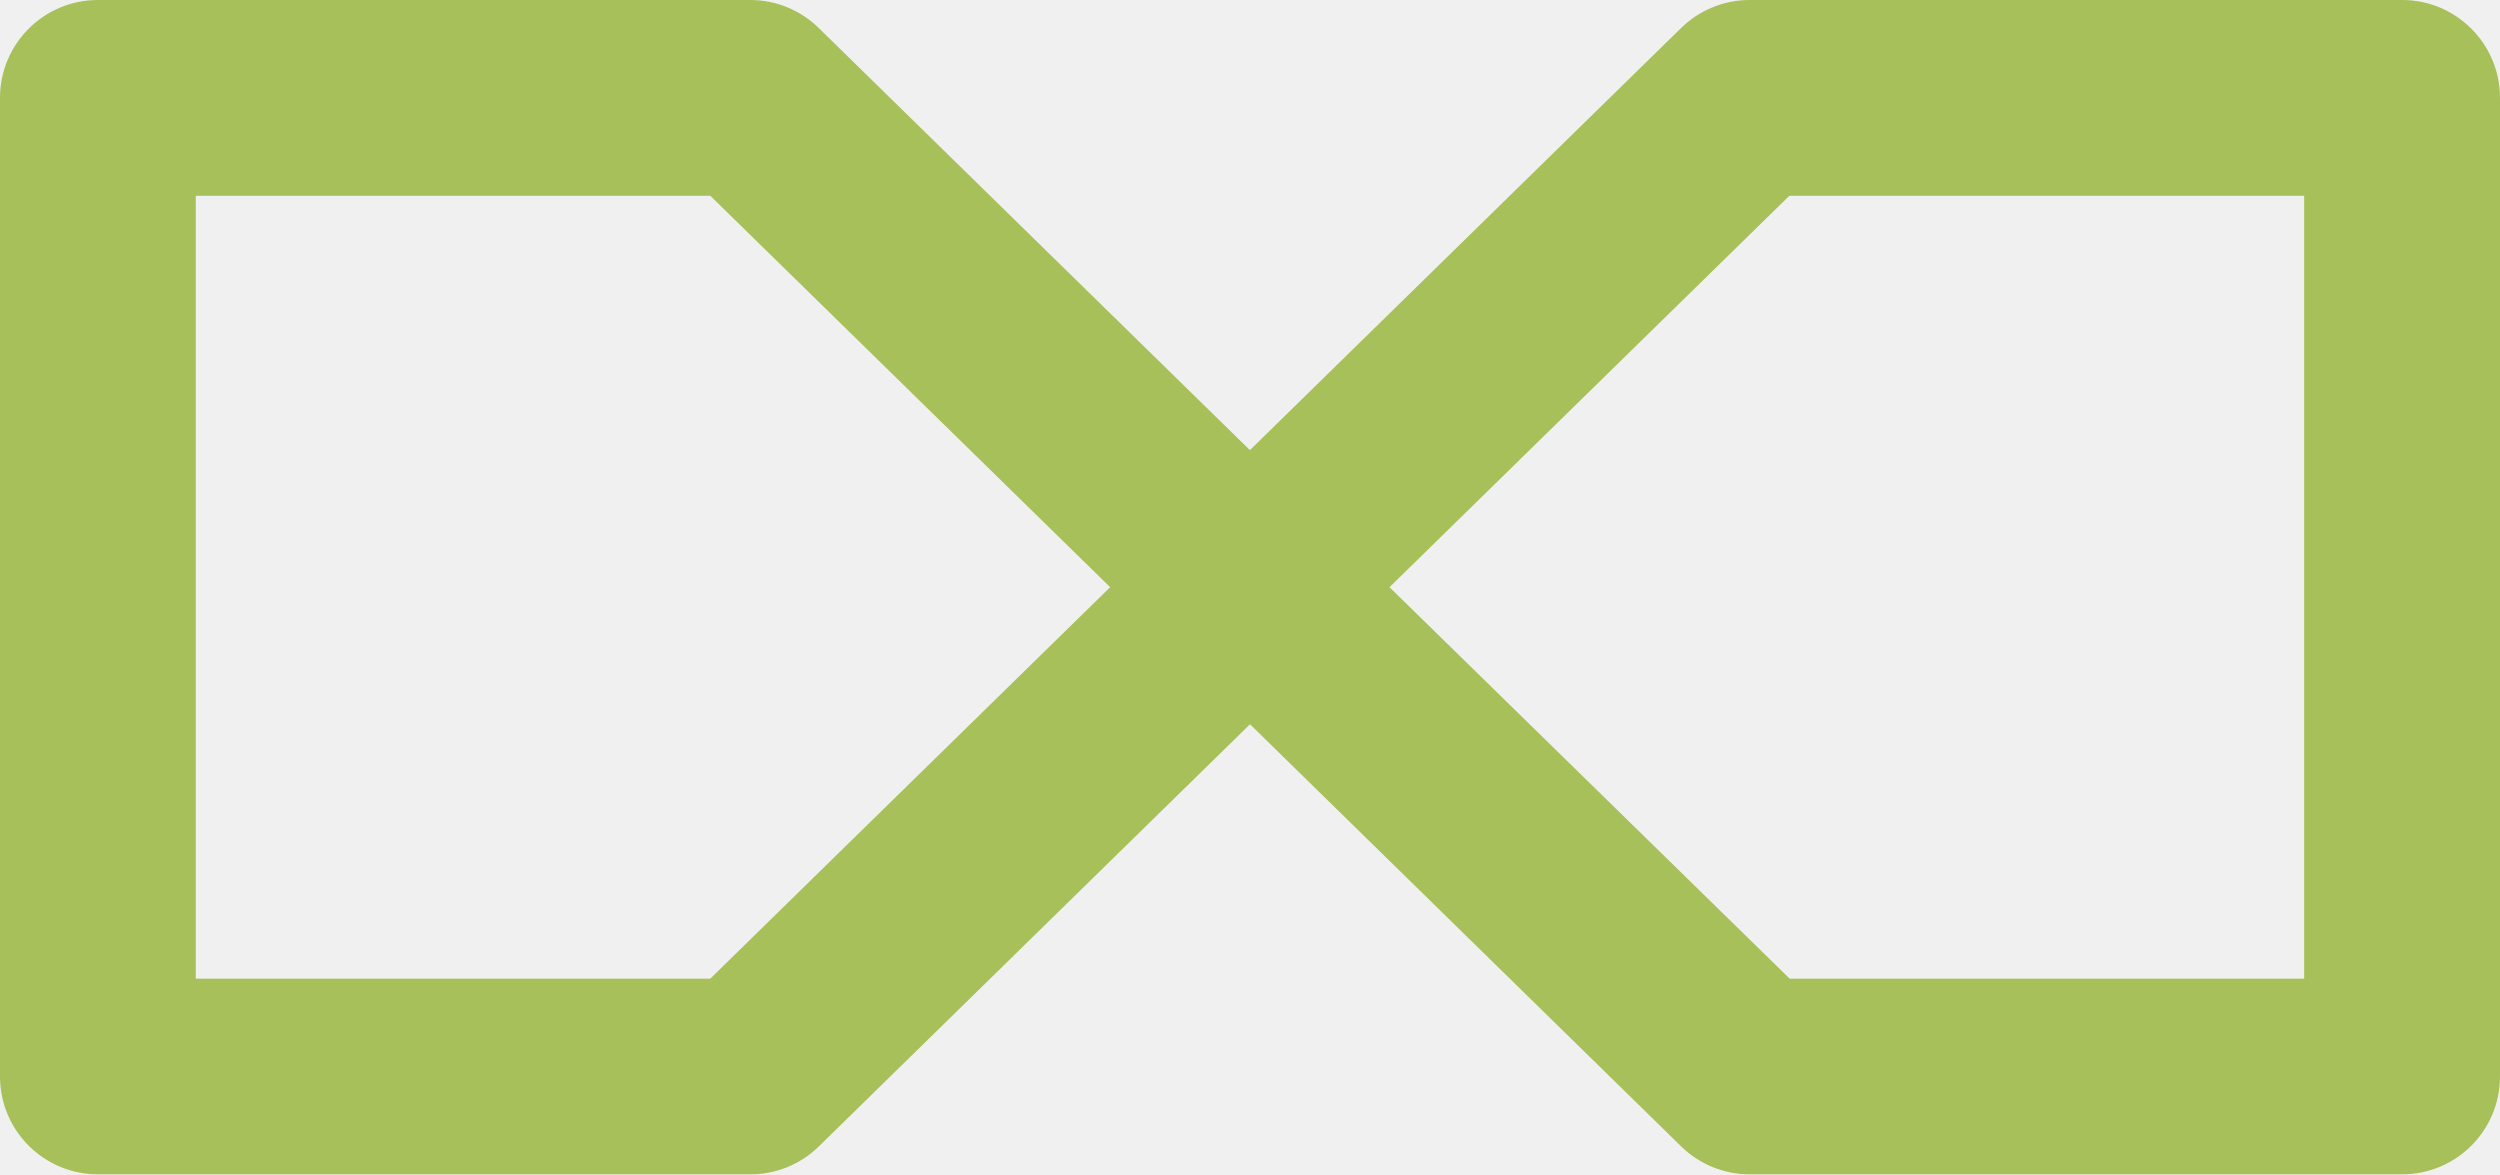
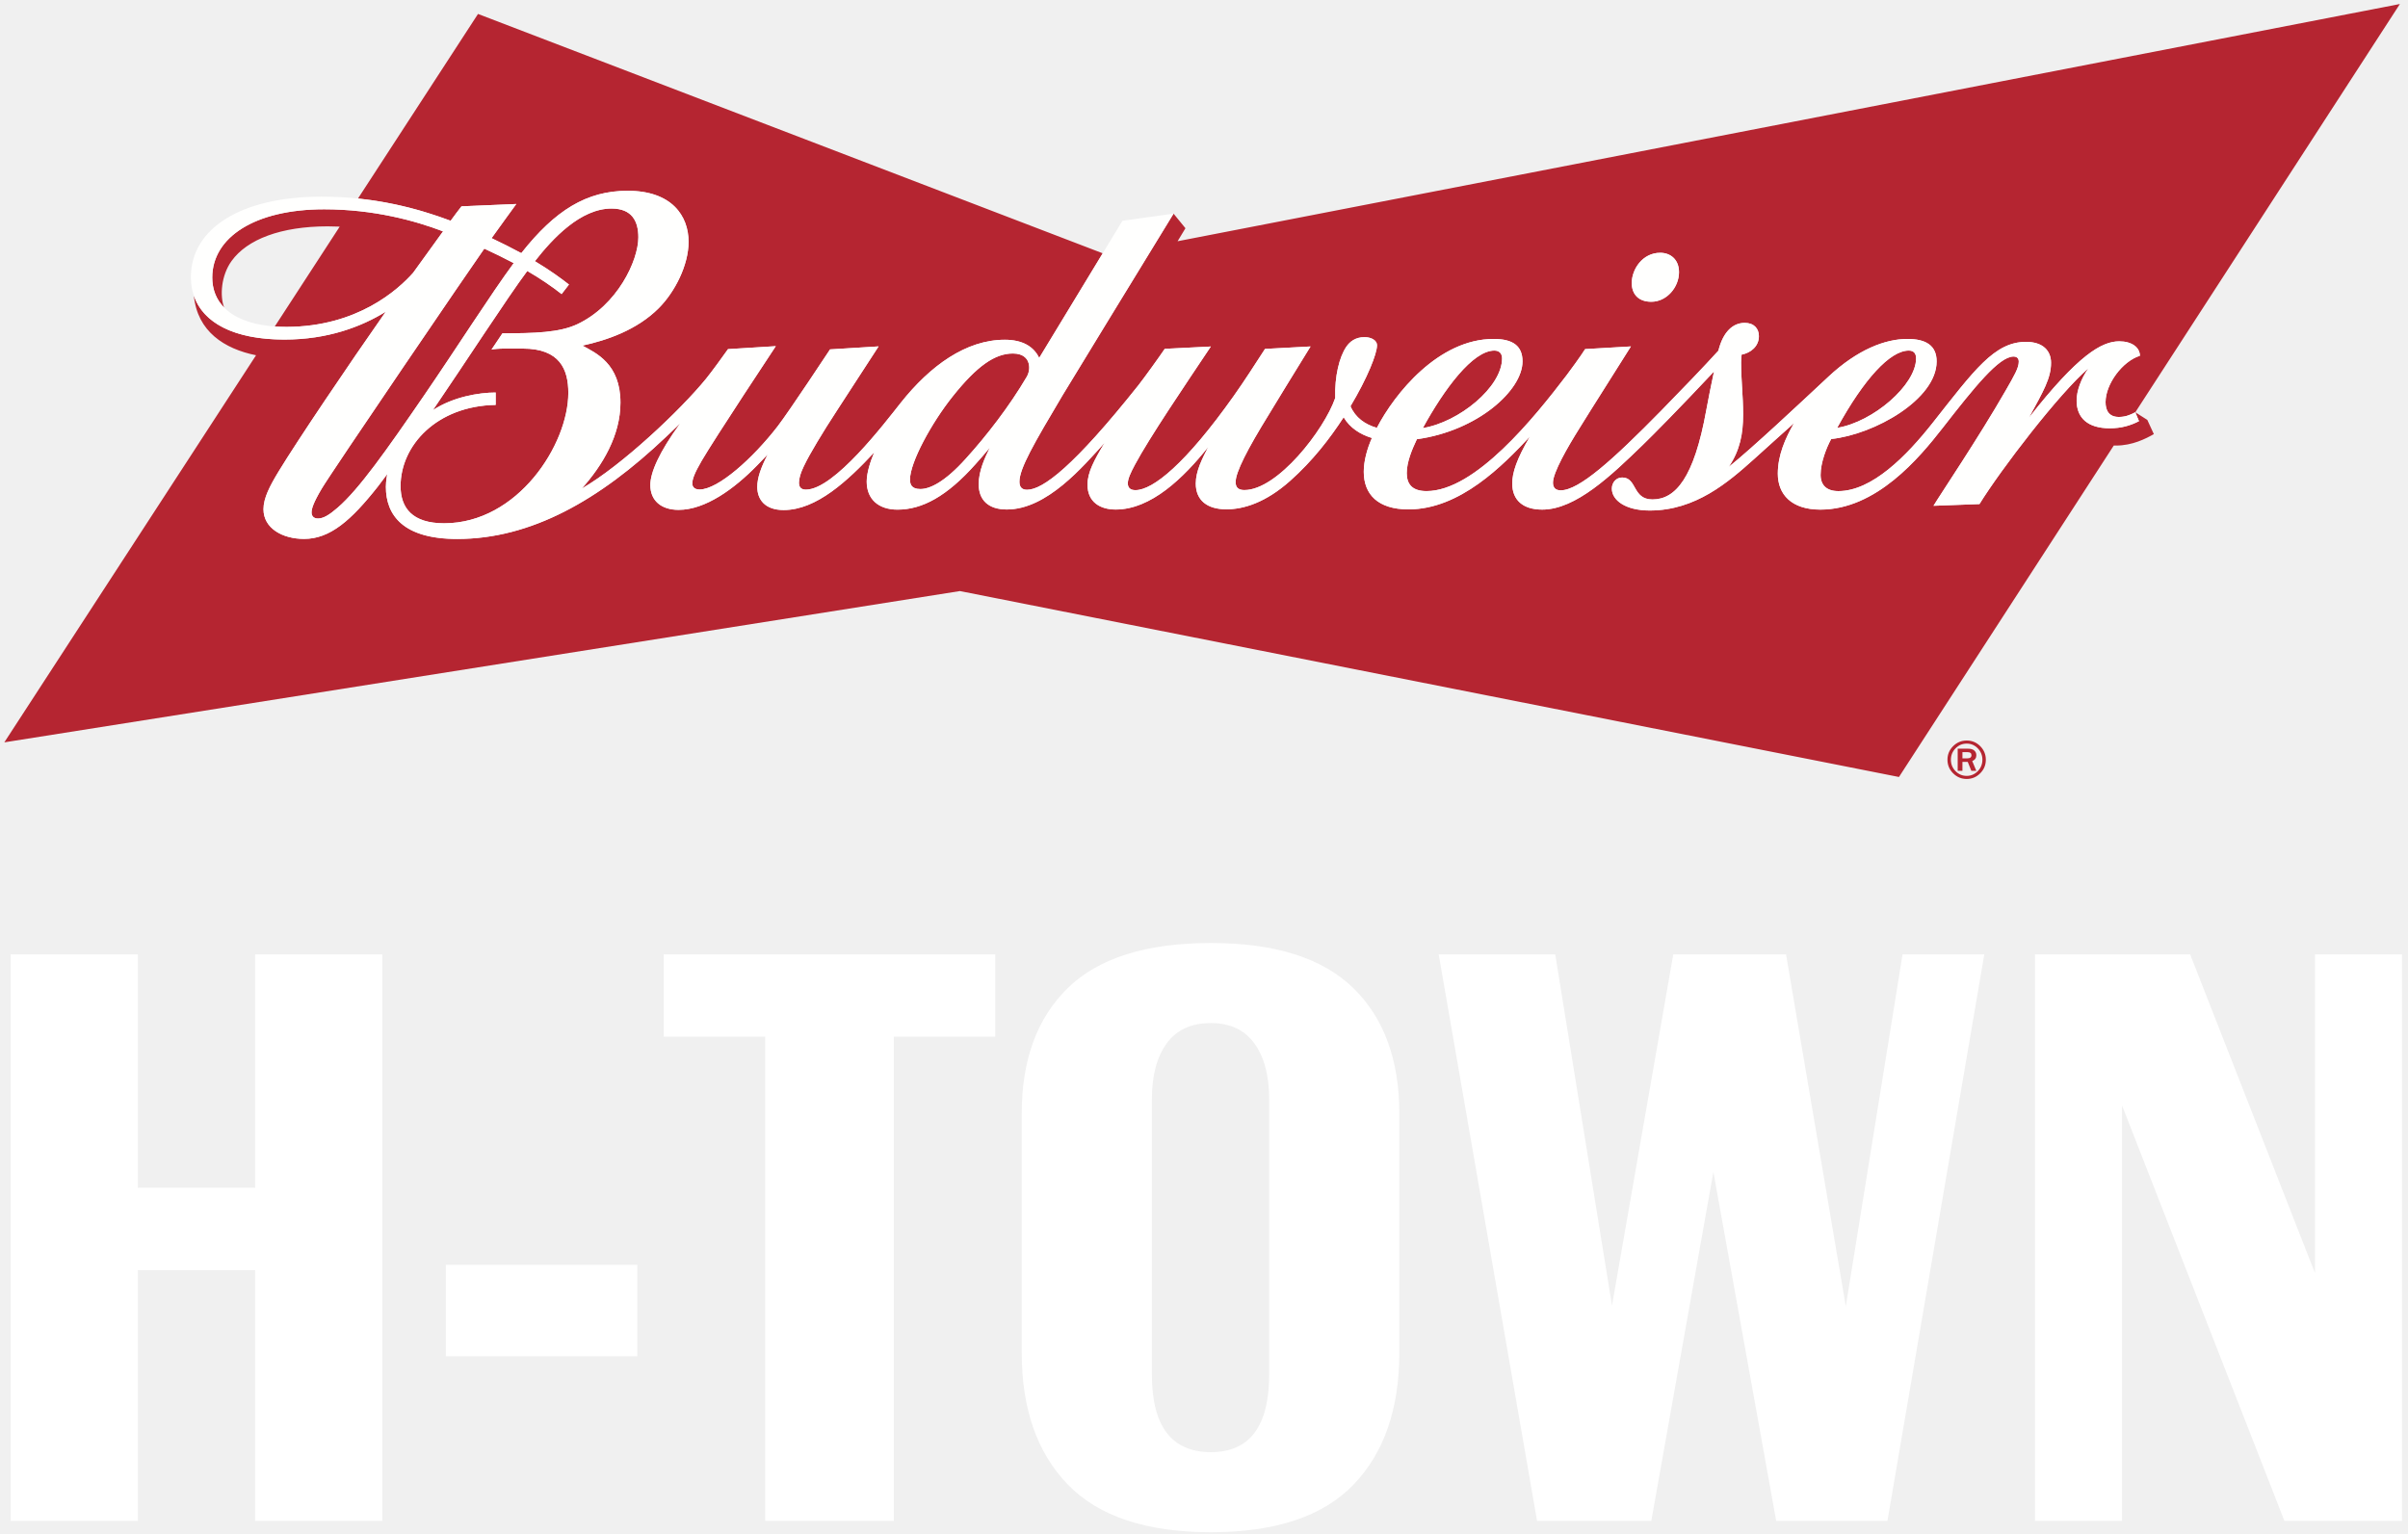
- <svg xmlns="http://www.w3.org/2000/svg" viewBox="0 0 500.18 234.95">
-   <defs>
-     <style>.cls-1{fill:#a7c059;}</style>
-   </defs>
-   <g id="Layer_2" data-name="Layer 2">
-     <g id="Layer_1-2" data-name="Layer 1">
-       <path class="cls-1" d="M480.59,234.95H350.07a19.57,19.57,0,0,1-13.7-5.57l-100-97.91a19.55,19.55,0,0,1,0-28l100-97.9A19.62,19.62,0,0,1,350.07,0H480.59a19.59,19.59,0,0,1,19.59,19.58V215.38A19.57,19.57,0,0,1,480.59,234.95ZM358.06,195.8H461V39.17h-103l-80,78.31Z" />
-       <path class="cls-1" d="M150.11,234.95H19.58A19.58,19.58,0,0,1,0,215.38V19.58A19.59,19.59,0,0,1,19.58,0H150.11a19.54,19.54,0,0,1,13.68,5.59l100,97.9a19.55,19.55,0,0,1,0,28l-100,97.91A19.48,19.48,0,0,1,150.11,234.95ZM39.17,195.8H142.11l80-78.32-80-78.31H39.17Z" />
+ <svg xmlns="http://www.w3.org/2000/svg" width="157px" height="100px" viewBox="0 0 157 100" version="1.1">
+   <defs />
+   <g id="01-landing-page" stroke="none" stroke-width="1" fill="none" fill-rule="evenodd">
+     <g id="BUD_BIH-web_landing-page-design_" transform="translate(-40, -10)">
+       <g id="nav">
+         <g id="content" transform="translate(40, 10)">
+           <g id="BW-HTown-Lockup-2Color-(1)">
+             <g transform="translate(0.273281, 0.136426)">
+               <path d="M127.676,48.916 L128.016,48.916 C128.181,48.916 128.264,48.982 128.264,49.113 C128.264,49.251 128.173,49.32 127.994,49.32 L127.676,49.32 L127.676,48.916 Z M128.315,49.498 C128.493,49.423 128.583,49.297 128.583,49.117 C128.583,48.991 128.538,48.889 128.448,48.809 C128.358,48.729 128.221,48.689 128.038,48.689 L127.367,48.689 L127.367,50.132 L127.676,50.132 L127.676,49.549 L128.022,49.549 L128.256,50.132 L128.581,50.132 L128.315,49.498 Z M128.676,50.155 C128.474,50.36 128.233,50.463 127.953,50.463 C127.671,50.463 127.429,50.36 127.227,50.155 C127.025,49.949 126.924,49.701 126.924,49.409 C126.924,49.12 127.025,48.873 127.226,48.667 C127.427,48.461 127.671,48.358 127.957,48.358 C128.236,48.358 128.477,48.461 128.677,48.668 C128.878,48.874 128.978,49.122 128.978,49.409 C128.978,49.701 128.877,49.949 128.676,50.155 L128.676,50.155 Z M128.837,48.525 C128.593,48.28 128.3,48.157 127.958,48.157 C127.61,48.157 127.313,48.28 127.068,48.525 C126.823,48.771 126.7,49.065 126.7,49.409 C126.7,49.754 126.823,50.049 127.069,50.295 C127.315,50.541 127.61,50.664 127.955,50.664 C128.297,50.664 128.59,50.541 128.835,50.295 C129.08,50.049 129.202,49.754 129.202,49.411 C129.202,49.066 129.081,48.771 128.837,48.525 L128.837,48.525 Z M14.339,19.917 L14.339,19.917 C14.059,19.176 14.131,17.849 14.826,16.883 C15.838,15.474 18.045,14.625 21.091,14.625 C21.355,14.625 21.616,14.632 21.875,14.643 L17.641,21.156 C17.891,21.174 18.15,21.183 18.421,21.182 C23.037,21.168 25.689,18.751 26.664,17.651 C26.664,17.651 28.585,14.993 28.613,14.952 C26.79,14.255 24.095,13.513 20.862,13.513 C16.334,13.513 13.573,15.347 13.566,17.951 C13.564,18.732 13.828,19.397 14.336,19.916 L14.339,19.917 Z M109.197,17.615 C109.197,16.777 108.632,16.349 107.972,16.349 C106.822,16.349 106.116,17.419 106.116,18.323 C106.116,19.038 106.546,19.543 107.389,19.543 C108.404,19.543 109.197,18.588 109.197,17.615 L109.197,17.615 Z M12.37,19.158 C12.971,20.897 14.945,22.008 18.279,22.008 C21.089,22.008 23.287,21.174 24.875,20.193 C22.393,23.739 19.105,28.615 17.909,30.583 C17.32,31.552 16.906,32.336 16.906,33.075 C16.906,34.314 18.139,35.009 19.552,35.009 C21.253,35.009 22.627,33.791 24.363,31.594 L24.974,30.782 C24.974,30.782 24.886,31.219 24.886,31.616 C24.886,33.456 26.009,35.013 29.535,35.013 C34.345,35.013 38.797,32.493 43.155,28.35 L44.076,27.475 C42.686,29.374 42.128,30.691 42.128,31.498 C42.128,32.509 42.835,33.114 43.971,33.114 C45.714,33.114 47.6,31.746 49.1,30.205 L49.78,29.499 C49.329,30.367 49.1,31.049 49.1,31.614 C49.1,32.438 49.601,33.126 50.822,33.126 C52.964,33.126 55.01,31.203 56.722,29.37 C56.471,29.962 56.235,30.703 56.235,31.267 C56.235,32.418 57.003,33.099 58.245,33.099 C59.854,33.099 61.467,32.228 63.326,30.139 C63.564,29.872 63.931,29.46 64.26,29.061 C63.929,29.734 63.537,30.583 63.537,31.441 C63.537,32.467 64.161,33.09 65.37,33.09 C67.982,33.09 70.334,30.293 71.747,28.74 C71.061,29.876 70.631,30.68 70.631,31.468 C70.631,32.608 71.457,33.092 72.468,33.092 C74.77,33.092 76.886,31.038 78.501,29.015 C78.106,29.788 77.691,30.576 77.691,31.4 C77.691,32.491 78.436,33.079 79.687,33.079 C80.811,33.079 82.244,32.643 83.842,31.222 C85.319,29.91 86.434,28.456 87.332,27.077 C87.746,27.776 88.411,28.192 89.175,28.428 C88.847,29.159 88.643,29.958 88.643,30.627 C88.643,32.104 89.567,33.084 91.56,33.084 C94.931,33.084 97.731,30.195 99.47,28.342 C98.613,29.804 98.324,30.686 98.324,31.399 C98.324,32.467 99.013,33.097 100.277,33.097 C102.473,33.097 104.804,30.846 106.823,28.891 C107.532,28.204 109.156,26.562 111.478,24.091 C111.318,24.831 111.082,26.021 110.975,26.611 C110.175,31.055 108.958,32.435 107.465,32.435 C106.145,32.435 106.473,31.004 105.491,31.004 C105.108,31.004 104.818,31.324 104.818,31.729 C104.818,32.489 105.714,33.157 107.286,33.157 C110.276,33.157 112.403,31.314 114.086,29.806 C114.923,29.053 115.766,28.283 116.692,27.461 C116.121,28.459 115.639,29.555 115.639,30.757 C115.639,32.088 116.512,33.098 118.411,33.098 C122.06,33.098 124.861,29.729 126.382,27.778 C128.456,25.115 130.058,23.116 131.006,23.116 C131.223,23.116 131.349,23.229 131.349,23.448 C131.349,23.862 131.054,24.356 130.504,25.317 C128.741,28.394 126.192,32.171 125.79,32.849 L128.787,32.736 C130.185,30.473 133.991,25.508 135.886,23.887 C135.405,24.57 135.121,25.357 135.121,25.991 C135.121,27.107 135.84,27.794 137.279,27.794 C138.032,27.794 138.622,27.621 139.188,27.33 L138.947,26.75 C138.573,26.951 138.254,27.056 137.874,27.056 C137.204,27.056 137.008,26.6 137.008,26.088 C137.008,24.906 138.108,23.422 139.249,23.065 C139.241,22.519 138.723,22.123 137.9,22.123 C136.761,22.123 135.217,23.011 132.011,27.106 C132.964,25.358 133.453,24.524 133.453,23.522 C133.453,22.738 132.924,22.158 131.821,22.158 C129.763,22.158 128.453,23.998 125.739,27.437 C124.03,29.603 121.78,31.891 119.586,31.891 C118.817,31.891 118.429,31.497 118.429,30.835 C118.427,30.018 118.824,29.033 119.119,28.495 C121.949,28.193 125.994,25.904 125.994,23.434 C125.994,22.391 125.292,21.968 124.089,21.968 C122.645,21.968 120.838,22.657 118.938,24.43 C117.087,26.157 113.989,29.07 112.443,30.311 C113.179,29.213 113.377,28.149 113.377,26.889 C113.377,25.656 113.246,24.712 113.246,23.51 C113.246,23.366 113.258,23.119 113.279,22.991 C113.888,22.874 114.406,22.441 114.406,21.786 C114.406,21.296 114.092,20.92 113.479,20.92 C112.728,20.92 112.076,21.479 111.764,22.734 C110.846,23.747 109.362,25.289 108.034,26.647 C104.853,29.888 102.674,31.841 101.484,31.841 C101.172,31.841 100.979,31.691 100.979,31.34 C100.979,30.688 101.913,29.054 102.722,27.767 C102.722,27.767 103.541,26.436 106.061,22.456 L103.076,22.63 C102.849,23.003 102.036,24.122 101.872,24.33 C99.778,27.078 95.913,31.89 92.737,31.89 C91.76,31.89 91.447,31.395 91.447,30.714 C91.447,29.982 91.791,29.174 92.106,28.508 C96.076,27.957 98.994,25.315 98.994,23.434 C98.994,22.444 98.397,21.968 97.112,21.968 C93.522,21.968 90.658,25.526 89.497,27.765 C88.732,27.549 88.092,27.097 87.778,26.356 C88.881,24.509 89.508,22.935 89.508,22.374 C89.508,22.076 89.158,21.85 88.691,21.85 C88.094,21.85 87.73,22.149 87.507,22.475 C87.049,23.145 86.739,24.408 86.782,25.82 C86.062,27.902 83.025,31.823 80.857,31.823 C80.443,31.823 80.288,31.626 80.288,31.305 C80.288,30.651 81.057,29.162 82.469,26.872 C82.651,26.575 84.337,23.796 85.174,22.458 L82.205,22.618 C81.501,23.7 80.908,24.639 80.161,25.693 C77.028,30.113 74.896,31.828 73.755,31.828 C73.427,31.828 73.26,31.675 73.26,31.387 C73.26,31.105 73.42,30.736 73.722,30.172 C74.685,28.376 76.997,24.971 78.673,22.462 L75.668,22.613 C75.32,23.129 74.331,24.505 73.951,24.986 C69.74,30.281 67.718,31.804 66.689,31.804 C66.32,31.804 66.194,31.588 66.194,31.278 C66.194,30.416 67.133,28.796 69.001,25.65 L76.242,13.797 L76.242,13.797 L77.017,14.748 C77.017,14.748 76.82,15.074 76.505,15.596 L156.198,0.125 L138.948,26.75 L139.73,27.248 L140.156,28.174 C139.632,28.471 138.764,28.921 137.68,28.921 C137.634,28.921 137.589,28.92 137.544,28.918 L123.538,50.535 L62.312,38.41 L0.008,48.276 L16.421,23.032 C14.352,22.613 12.594,21.478 12.369,19.153 L12.37,19.158 Z M29.816,13.32 L33.389,13.167 C33.059,13.622 32.465,14.434 31.778,15.395 C32.426,15.701 33.081,16.031 33.715,16.372 C35.919,13.577 37.973,12.305 40.649,12.305 C43.539,12.305 44.621,13.952 44.621,15.634 C44.621,17.159 43.726,18.911 42.672,19.965 C41.247,21.391 39.288,22.056 37.701,22.402 C38.577,22.883 40.18,23.582 40.18,26.121 C40.18,28.253 39.02,30.205 37.656,31.727 C40.276,30.218 44.089,26.611 45.756,24.57 C46.141,24.094 46.837,23.135 47.193,22.632 L50.308,22.439 C50.308,22.439 46.334,28.44 45.475,29.914 C44.992,30.748 44.865,31.116 44.865,31.4 C44.865,31.591 44.983,31.787 45.338,31.787 C46.544,31.787 48.818,29.752 50.435,27.657 C51.174,26.697 53.846,22.649 53.846,22.649 L57.011,22.454 C54.448,26.383 53.609,27.707 53.609,27.707 C52.78,29.037 52.085,30.226 51.901,30.853 C51.845,31.044 51.818,31.206 51.818,31.339 C51.818,31.644 51.969,31.795 52.271,31.795 C54.111,31.795 57.405,27.456 58.453,26.135 C60.379,23.708 62.716,22.021 65.239,22.021 C66.384,22.021 67.125,22.459 67.481,23.206 C68.478,21.569 70.359,18.468 71.623,16.383 L30.893,0.773 L23.066,12.811 C25.469,13.059 27.476,13.649 29.108,14.261 C29.369,13.904 29.586,13.612 29.816,13.32 L29.816,13.32 Z M32.045,25.462 L32.045,26.27 C28.219,26.332 25.844,28.903 25.844,31.563 C25.844,32.996 26.618,33.99 28.684,33.99 C33.483,33.99 36.781,28.854 36.781,25.484 C36.781,23.957 36.23,22.596 33.809,22.596 L32.66,22.596 C32.268,22.596 31.957,22.623 31.774,22.661 L32.486,21.6 C34.559,21.6 36.193,21.558 37.367,21.007 C39.98,19.77 41.347,16.861 41.347,15.339 C41.347,14.299 40.937,13.464 39.6,13.464 C37.577,13.464 35.765,15.409 34.602,16.897 C35.615,17.502 36.318,18.027 36.823,18.42 L36.343,19.042 C35.701,18.536 34.946,18.021 34.105,17.535 C32.837,19.227 29.945,23.692 27.95,26.613 C29.264,25.745 30.955,25.462 32.045,25.462 L32.045,25.462 Z M97.66,23.233 C97.66,22.929 97.491,22.726 97.159,22.726 C95.746,22.726 93.888,25.234 92.495,27.78 C94.845,27.4 97.66,25.108 97.66,23.233 L97.66,23.233 Z M124.654,23.235 C124.654,22.928 124.518,22.726 124.179,22.726 C122.961,22.726 121.261,24.574 119.509,27.767 C121.86,27.381 124.654,24.968 124.654,23.235 L124.654,23.235 Z M59.732,31.756 C60.331,31.756 61.303,31.329 62.707,29.762 C64.033,28.302 65.541,26.361 66.679,24.422 C66.778,24.253 66.831,24.024 66.831,23.854 C66.831,23.258 66.436,22.917 65.769,22.917 C64.599,22.917 63.433,23.717 61.836,25.722 C60.461,27.446 59.058,30.017 59.058,31.134 C59.058,31.426 59.135,31.756 59.732,31.756 L59.732,31.756 Z M20.7,31.735 C21.337,30.655 30.584,17.082 31.303,16.078 C31.947,16.375 32.588,16.687 33.221,17.022 C31.713,19.066 29.545,22.492 27.357,25.683 C24.909,29.251 23.135,31.767 21.742,32.972 C21.201,33.442 20.814,33.678 20.458,33.678 C20.16,33.678 20.041,33.498 20.041,33.286 C20.041,33.032 20.162,32.646 20.7,31.735 L20.7,31.735 Z" id="Fill-2" fill="#B52531" />
+               <path d="M31.774,22.661 L32.486,21.601 C34.559,21.601 36.193,21.558 37.367,21.007 C39.98,19.77 41.347,16.861 41.347,15.339 C41.347,14.299 40.937,13.463 39.6,13.463 C37.578,13.463 35.765,15.409 34.602,16.897 C35.615,17.502 36.318,18.027 36.823,18.42 L36.343,19.042 C35.701,18.536 34.946,18.021 34.105,17.535 C32.837,19.227 29.945,23.692 27.95,26.613 C29.264,25.745 30.955,25.462 32.045,25.462 L32.045,26.27 C28.219,26.332 25.844,28.903 25.844,31.563 C25.844,32.996 26.618,33.99 28.684,33.99 C33.483,33.99 36.781,28.854 36.781,25.484 C36.781,23.957 36.23,22.596 33.809,22.596 L32.66,22.596 C32.268,22.596 31.957,22.623 31.774,22.661 M27.356,25.683 C29.545,22.492 31.713,19.066 33.222,17.022 C32.588,16.687 31.947,16.375 31.303,16.078 C30.584,17.082 21.336,30.655 20.7,31.735 C20.162,32.646 20.041,33.032 20.041,33.286 C20.041,33.499 20.16,33.678 20.458,33.678 C20.814,33.678 21.201,33.442 21.743,32.972 C23.135,31.767 24.909,29.251 27.356,25.683 M26.664,17.651 C26.664,17.651 28.585,14.993 28.613,14.952 C26.79,14.255 24.095,13.513 20.862,13.513 C16.334,13.513 13.573,15.348 13.566,17.951 C13.56,19.956 15.314,21.191 18.421,21.182 C23.037,21.168 25.689,18.751 26.664,17.651 M56.722,29.37 C55.01,31.203 52.964,33.126 50.822,33.126 C49.601,33.126 49.1,32.438 49.1,31.614 C49.1,31.049 49.329,30.367 49.78,29.499 L49.1,30.205 C47.6,31.746 45.714,33.115 43.971,33.115 C42.835,33.115 42.128,32.509 42.128,31.498 C42.128,30.692 42.686,29.374 44.076,27.475 L43.155,28.35 C38.797,32.494 34.344,35.013 29.535,35.013 C26.009,35.013 24.886,33.456 24.886,31.616 C24.886,31.219 24.974,30.782 24.974,30.782 L24.363,31.594 C22.627,33.791 21.253,35.009 19.552,35.009 C18.139,35.009 16.906,34.314 16.906,33.075 C16.906,32.336 17.321,31.551 17.909,30.583 C19.105,28.615 22.393,23.739 24.875,20.193 C23.287,21.174 21.089,22.008 18.279,22.008 C14.215,22.008 12.173,20.358 12.173,17.932 C12.173,14.778 15.421,12.689 20.688,12.689 C24.176,12.689 26.965,13.457 29.108,14.261 C29.369,13.904 29.586,13.612 29.816,13.32 L33.389,13.168 C33.059,13.622 32.465,14.434 31.778,15.395 C32.426,15.702 33.081,16.031 33.715,16.372 C35.919,13.577 37.973,12.305 40.649,12.305 C43.539,12.305 44.621,13.952 44.621,15.634 C44.621,17.159 43.726,18.911 42.672,19.965 C41.247,21.391 39.288,22.056 37.701,22.402 C38.577,22.883 40.18,23.582 40.18,26.121 C40.18,28.253 39.02,30.205 37.656,31.727 C40.277,30.218 44.089,26.61 45.756,24.57 C46.141,24.094 46.837,23.135 47.193,22.632 L50.309,22.439 C50.309,22.439 46.334,28.439 45.475,29.914 C44.993,30.748 44.865,31.116 44.865,31.4 C44.865,31.591 44.982,31.787 45.338,31.787 C46.544,31.787 48.818,29.752 50.435,27.657 C51.174,26.697 53.846,22.649 53.846,22.649 L57.011,22.454 C54.448,26.383 53.609,27.707 53.609,27.707 C52.78,29.037 52.085,30.226 51.901,30.853 C51.845,31.044 51.818,31.206 51.818,31.339 C51.818,31.644 51.969,31.795 52.271,31.795 C54.111,31.795 57.405,27.456 58.453,26.135 C60.379,23.708 62.717,22.021 65.239,22.021 C66.384,22.021 67.125,22.459 67.481,23.206 C69.071,20.595 72.909,14.262 72.909,14.262 L76.242,13.797 C73.878,17.633 69.356,25.053 69.001,25.651 C67.133,28.796 66.194,30.416 66.194,31.278 C66.194,31.588 66.32,31.804 66.689,31.804 C67.718,31.804 69.74,30.281 73.951,24.986 C74.331,24.505 75.32,23.129 75.668,22.613 L78.673,22.462 C76.997,24.971 74.685,28.376 73.722,30.173 C73.42,30.736 73.26,31.105 73.26,31.387 C73.26,31.675 73.427,31.828 73.755,31.828 C74.896,31.828 77.028,30.113 80.161,25.693 C80.908,24.639 81.501,23.7 82.205,22.618 L85.174,22.458 C84.337,23.796 82.651,26.575 82.469,26.872 C81.057,29.161 80.288,30.651 80.288,31.305 C80.288,31.626 80.443,31.823 80.857,31.823 C83.025,31.823 86.062,27.902 86.782,25.82 C86.74,24.408 87.049,23.145 87.507,22.475 C87.731,22.149 88.094,21.85 88.691,21.85 C89.158,21.85 89.508,22.076 89.508,22.374 C89.508,22.934 88.881,24.509 87.778,26.356 C88.092,27.097 88.732,27.549 89.497,27.765 C90.658,25.526 93.522,21.968 97.112,21.968 C98.397,21.968 98.994,22.444 98.994,23.434 C98.994,25.315 96.076,27.957 92.106,28.508 C91.791,29.174 91.447,29.982 91.447,30.714 C91.447,31.395 91.76,31.89 92.737,31.89 C95.913,31.89 99.778,27.078 101.872,24.33 C102.036,24.122 102.849,23.003 103.076,22.63 L106.061,22.456 C103.541,26.436 102.722,27.767 102.722,27.767 C101.913,29.054 100.979,30.688 100.979,31.34 C100.979,31.691 101.172,31.841 101.484,31.841 C102.674,31.841 104.853,29.888 108.034,26.647 C109.362,25.289 110.846,23.747 111.764,22.734 C112.076,21.479 112.728,20.92 113.479,20.92 C114.092,20.92 114.406,21.296 114.406,21.786 C114.406,22.441 113.888,22.874 113.279,22.991 C113.258,23.119 113.246,23.366 113.246,23.51 C113.246,24.712 113.377,25.656 113.377,26.889 C113.377,28.149 113.179,29.213 112.443,30.311 C113.989,29.07 117.087,26.157 118.938,24.43 C120.838,22.657 122.645,21.968 124.089,21.968 C125.292,21.968 125.994,22.391 125.994,23.434 C125.994,25.904 121.949,28.193 119.119,28.495 C118.824,29.033 118.427,30.018 118.429,30.835 C118.429,31.497 118.817,31.891 119.586,31.891 C121.78,31.891 124.03,29.603 125.739,27.437 C128.453,23.998 129.763,22.158 131.821,22.158 C132.924,22.158 133.453,22.738 133.453,23.522 C133.453,24.524 132.964,25.358 132.011,27.106 C135.217,23.011 136.761,22.123 137.9,22.123 C138.723,22.123 139.241,22.519 139.249,23.065 C138.108,23.423 137.008,24.906 137.008,26.088 C137.008,26.599 137.204,27.056 137.874,27.056 C138.254,27.056 138.573,26.951 138.947,26.75 L139.188,27.33 C138.622,27.621 138.032,27.794 137.279,27.794 C135.84,27.794 135.121,27.107 135.121,25.991 C135.121,25.358 135.405,24.57 135.886,23.887 C133.991,25.508 130.185,30.473 128.787,32.736 L125.79,32.849 C126.192,32.171 128.741,28.395 130.504,25.317 C131.054,24.356 131.349,23.862 131.349,23.448 C131.349,23.229 131.223,23.116 131.006,23.116 C130.058,23.116 128.456,25.115 126.382,27.777 C124.861,29.729 122.06,33.098 118.411,33.098 C116.512,33.098 115.639,32.088 115.639,30.757 C115.639,29.555 116.121,28.459 116.692,27.461 C115.766,28.283 114.923,29.053 114.086,29.806 C112.403,31.314 110.276,33.157 107.286,33.157 C105.714,33.157 104.818,32.489 104.818,31.729 C104.818,31.324 105.108,31.004 105.491,31.004 C106.473,31.004 106.145,32.435 107.465,32.435 C108.958,32.435 110.175,31.055 110.975,26.611 C111.082,26.021 111.318,24.831 111.478,24.092 C109.156,26.562 107.532,28.204 106.823,28.891 C104.804,30.846 102.473,33.097 100.277,33.097 C99.013,33.097 98.324,32.467 98.324,31.399 C98.324,30.686 98.613,29.804 99.47,28.342 C97.731,30.195 94.931,33.084 91.56,33.084 C89.567,33.084 88.643,32.104 88.643,30.627 C88.643,29.958 88.847,29.159 89.174,28.428 C88.411,28.192 87.746,27.776 87.332,27.077 C86.434,28.457 85.319,29.91 83.843,31.222 C82.244,32.643 80.811,33.079 79.687,33.079 C78.437,33.079 77.691,32.491 77.691,31.4 C77.691,30.576 78.106,29.789 78.501,29.015 C76.886,31.038 74.77,33.093 72.468,33.093 C71.457,33.093 70.631,32.608 70.631,31.468 C70.631,30.68 71.061,29.876 71.747,28.74 C70.334,30.293 67.982,33.09 65.37,33.09 C64.161,33.09 63.537,32.467 63.537,31.441 C63.537,30.583 63.929,29.734 64.26,29.062 C63.931,29.46 63.564,29.872 63.326,30.139 C61.467,32.228 59.854,33.099 58.245,33.099 C57.003,33.099 56.235,32.418 56.235,31.267 C56.235,30.703 56.471,29.962 56.722,29.37 M66.678,24.422 C66.778,24.253 66.831,24.024 66.831,23.853 C66.831,23.258 66.436,22.917 65.769,22.917 C64.599,22.917 63.433,23.717 61.836,25.722 C60.461,27.446 59.058,30.017 59.058,31.134 C59.058,31.426 59.135,31.757 59.732,31.757 C60.331,31.757 61.303,31.329 62.707,29.763 C64.033,28.302 65.541,26.361 66.678,24.422 M92.495,27.78 C94.845,27.4 97.661,25.108 97.661,23.233 C97.661,22.929 97.491,22.726 97.159,22.726 C95.746,22.726 93.888,25.234 92.495,27.78 M119.509,27.767 C121.86,27.381 124.654,24.968 124.654,23.235 C124.654,22.929 124.518,22.726 124.179,22.726 C122.961,22.726 121.261,24.574 119.509,27.767 M106.116,18.323 C106.116,17.419 106.822,16.349 107.972,16.349 C108.632,16.349 109.197,16.777 109.197,17.615 C109.197,18.588 108.404,19.543 107.389,19.543 C106.546,19.543 106.116,19.038 106.116,18.323" id="Fill-3" fill="#FFFFFE" />
+               <polyline id="Fill-4" fill="#FFFFFF" points="0.425 62.101 8.714 62.101 8.714 77.323 16.361 77.323 16.361 62.101 24.65 62.101 24.65 99.048 16.361 99.048 16.361 82.693 8.714 82.693 8.714 99.048 0.425 99.048 0.425 62.101" />
+               <polygon id="Fill-5" fill="#FFFFFF" points="28.795 88.309 41.278 88.309 41.278 82.348 28.795 82.348" />
+               <polyline id="Fill-6" fill="#FFFFFF" points="64.615 67.471 58.004 67.471 58.004 99.048 49.616 99.048 49.616 67.471 43.004 67.471 43.004 62.101 64.615 62.101 64.615 67.471" />
+               <path d="M82.476,71.56 C82.476,70.017 82.155,68.801 81.514,67.914 C80.872,67.028 79.927,66.584 78.677,66.584 C77.394,66.584 76.432,67.028 75.791,67.914 C75.149,68.801 74.828,70.017 74.828,71.56 L74.828,89.491 C74.828,92.874 76.111,94.565 78.677,94.565 C81.209,94.565 82.476,92.874 82.476,89.491 L82.476,71.56 Z M66.342,72.496 C66.342,68.982 67.345,66.248 69.352,64.293 C71.358,62.34 74.466,61.362 78.677,61.362 C82.854,61.362 85.946,62.34 87.953,64.293 C89.959,66.248 90.962,68.982 90.962,72.496 L90.962,88.062 C90.962,91.741 89.967,94.614 87.977,96.683 C85.987,98.752 82.887,99.787 78.677,99.787 C74.466,99.787 71.358,98.752 69.352,96.683 C67.345,94.614 66.342,91.741 66.342,88.062 L66.342,72.496 L66.342,72.496 Z" id="Fill-7" fill="#FFFFFF" />
+               <polyline id="Fill-8" fill="#FFFFFF" points="120.072 85.057 123.773 62.101 129.102 62.101 122.786 99.048 115.533 99.048 111.438 76.289 107.392 99.048 99.942 99.048 93.528 62.101 101.126 62.101 104.827 85.008 108.823 62.101 116.175 62.101 120.072 85.057" />
+               <polyline id="Fill-9" fill="#FFFFFF" points="156.337 99.048 148.668 99.048 138.081 71.954 138.081 99.048 132.407 99.048 132.407 62.101 142.522 62.101 150.663 82.89 150.663 62.101 156.337 62.101 156.337 99.048" />
+             </g>
+           </g>
+         </g>
+       </g>
    </g>
  </g>
</svg>
